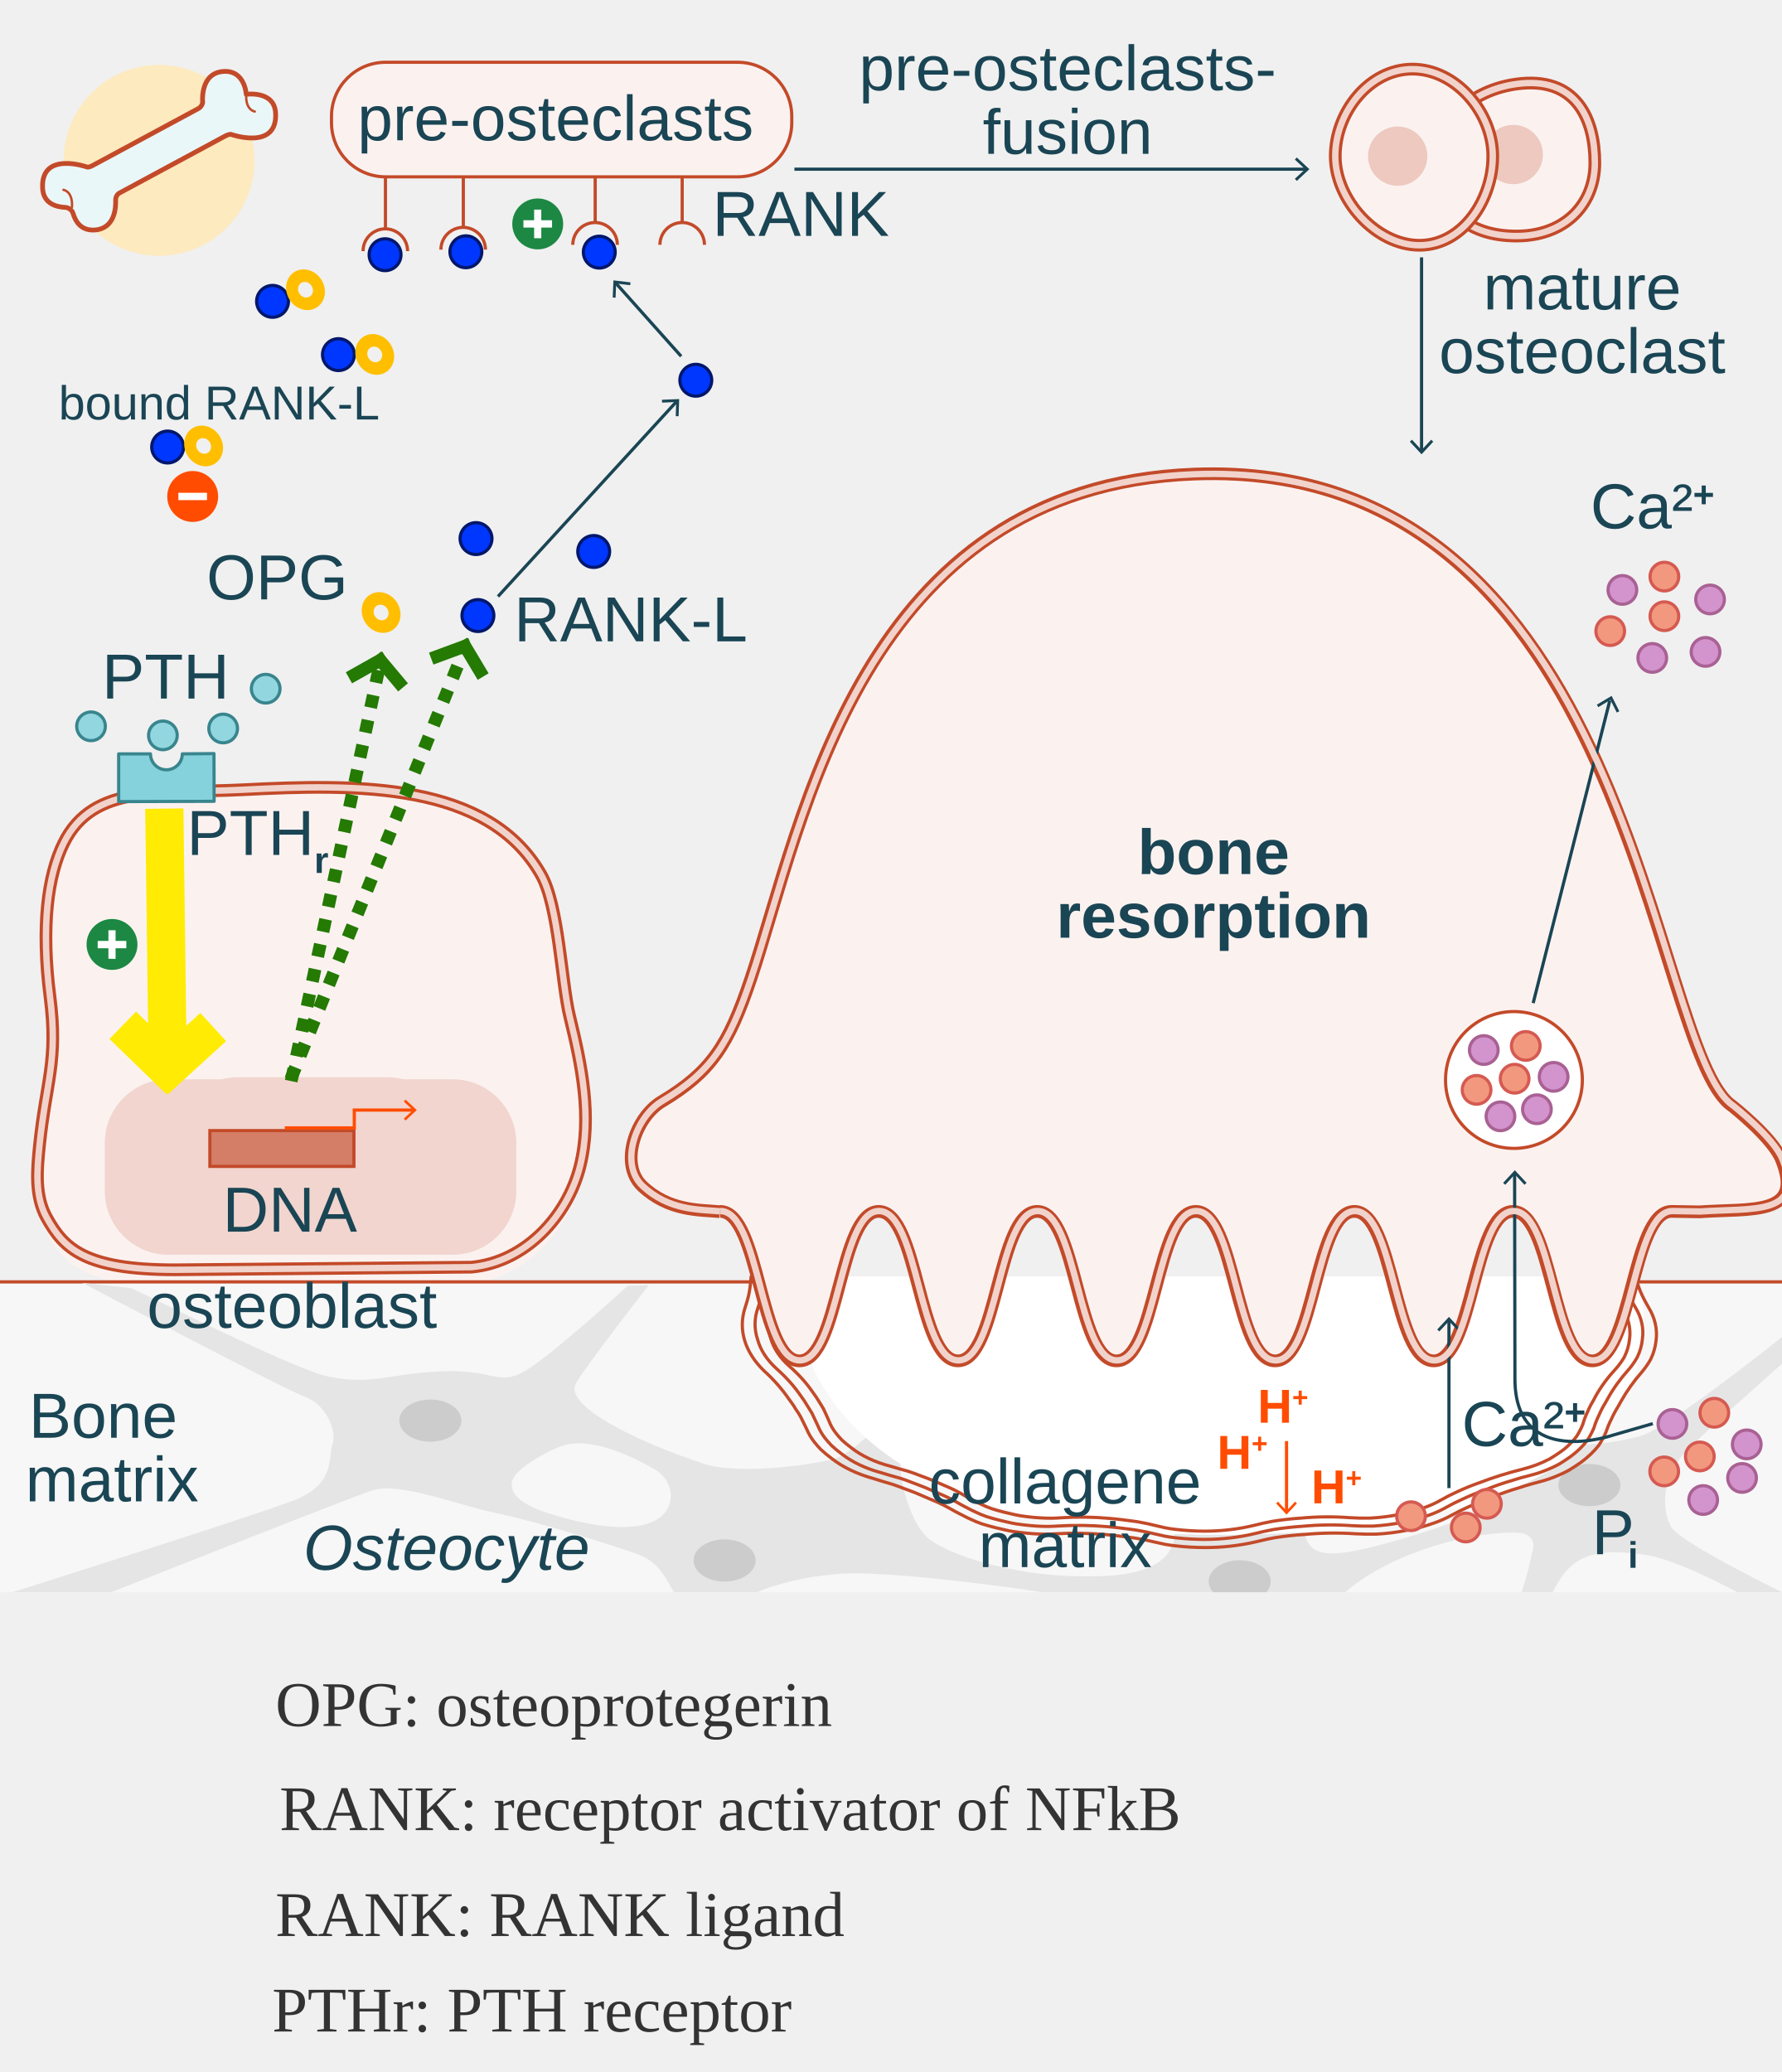
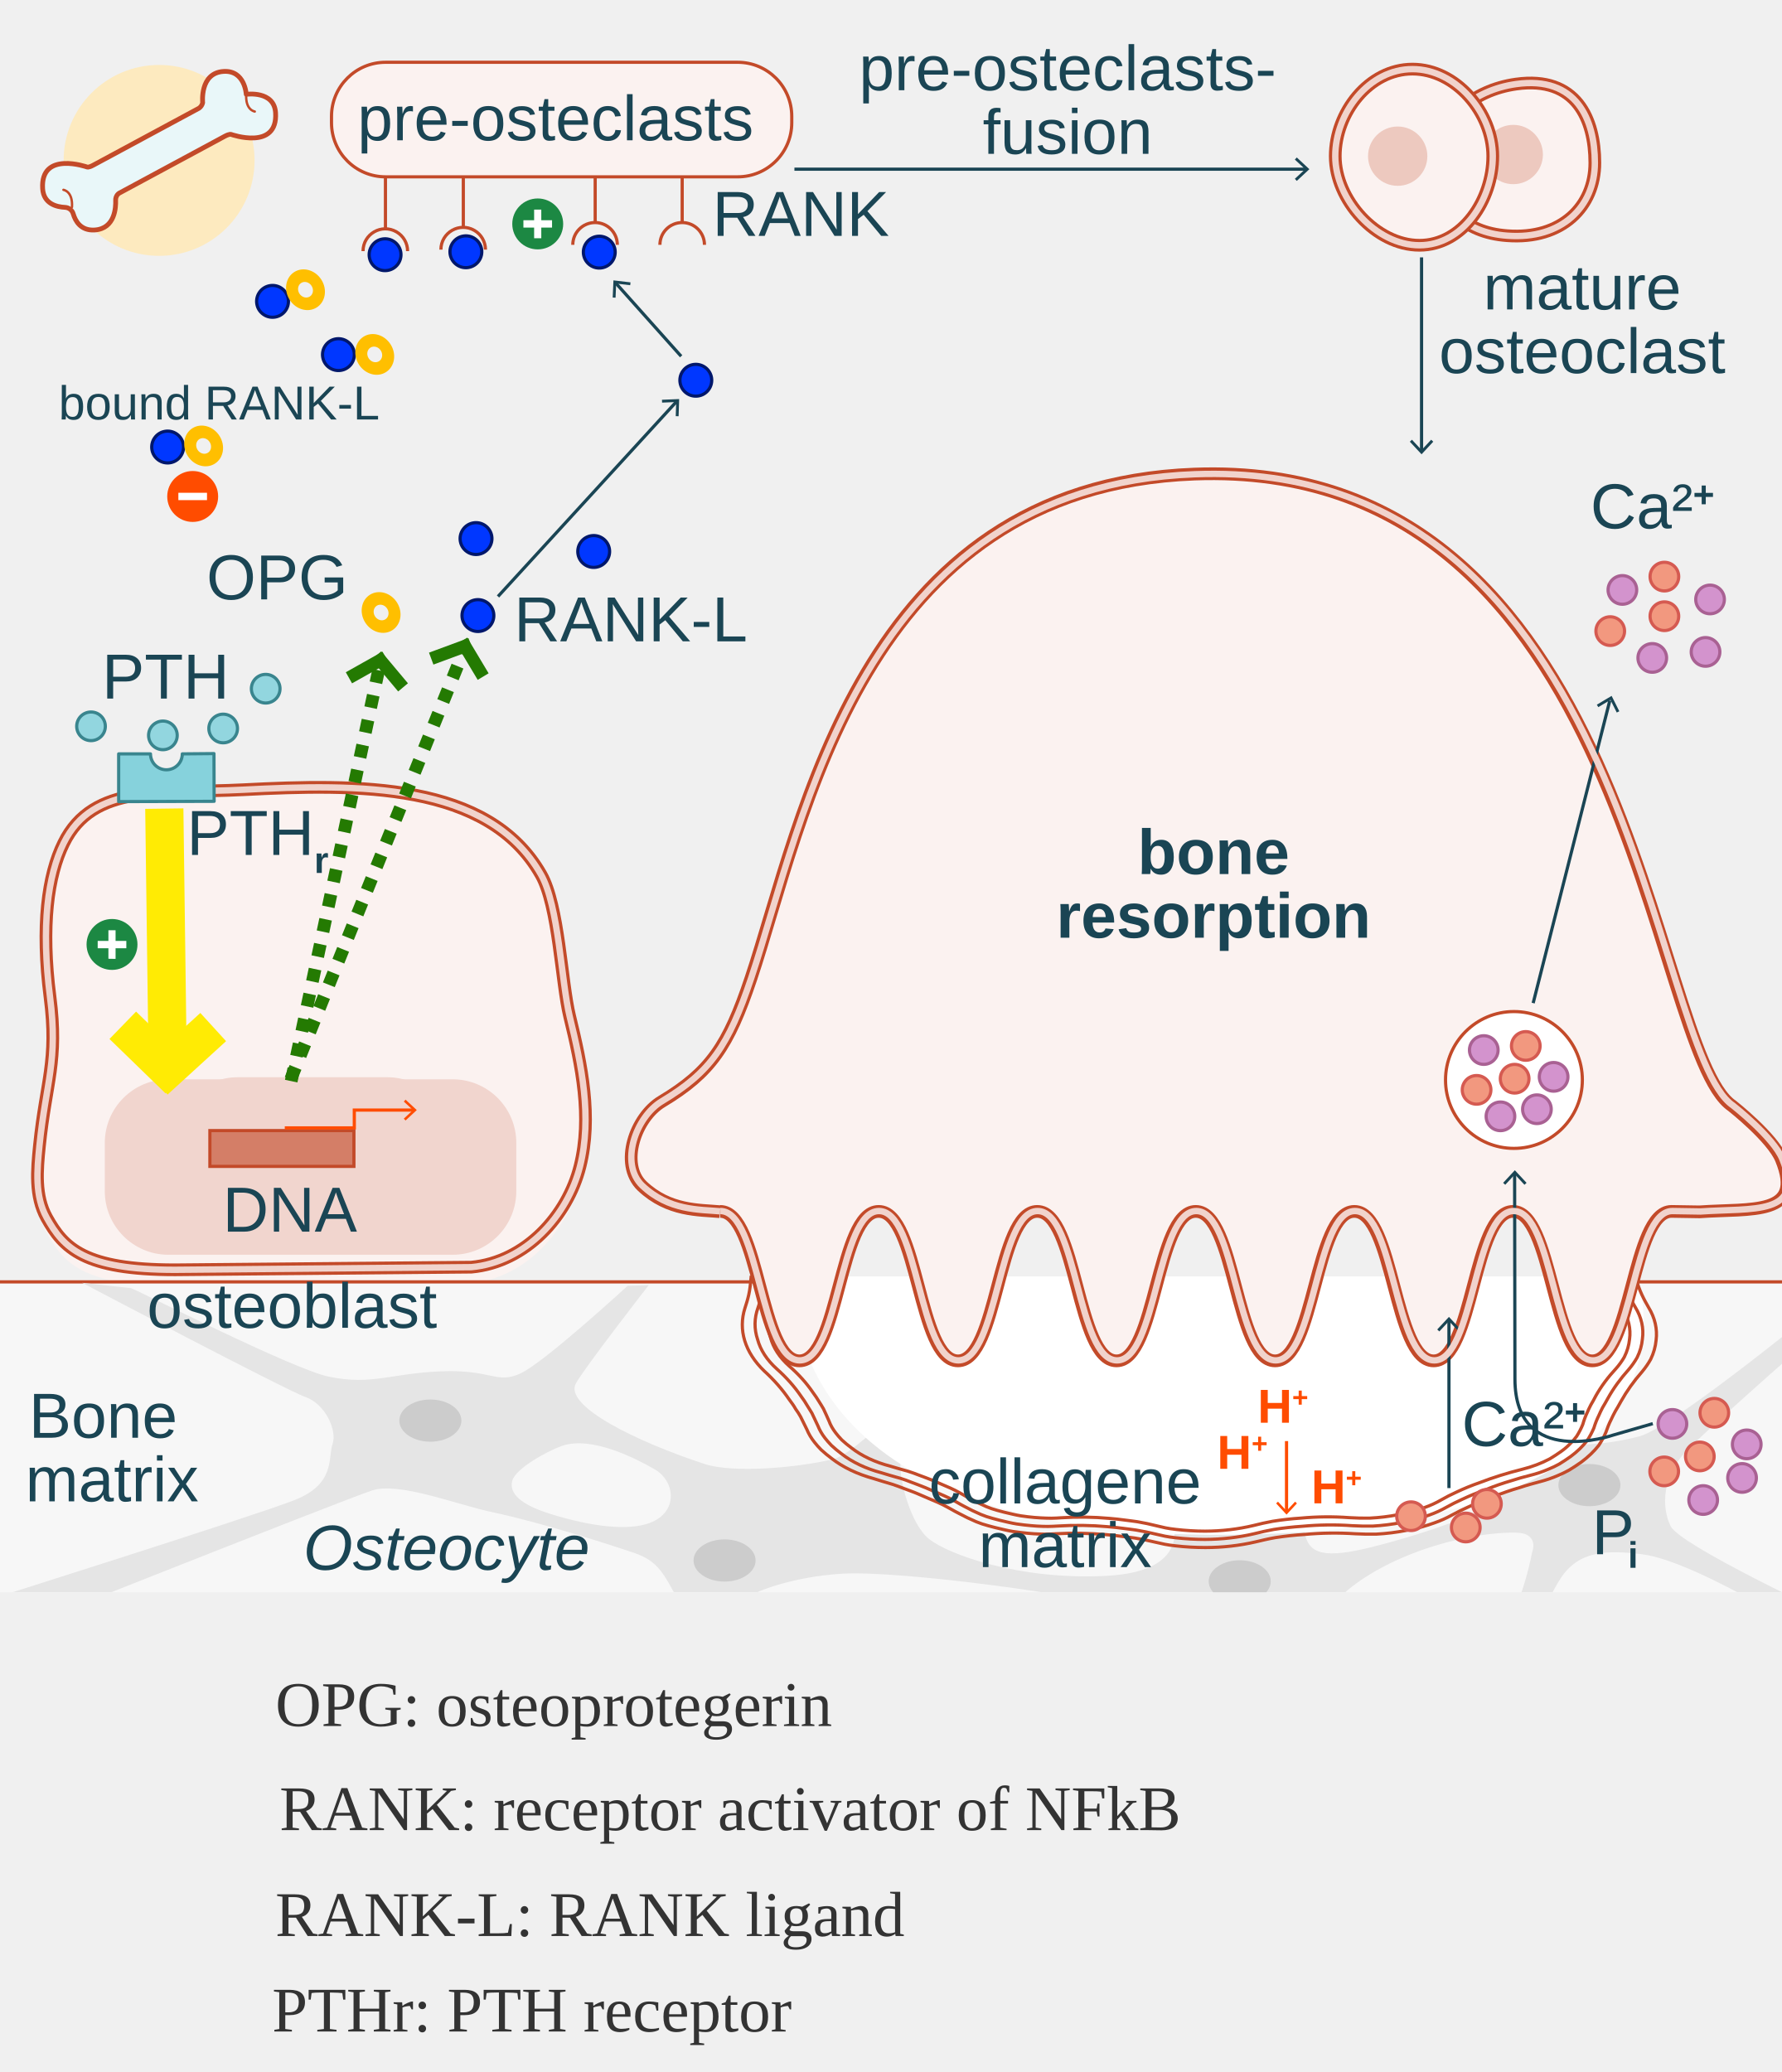
<svg xmlns="http://www.w3.org/2000/svg" xmlns:ns1="https://boxy-svg.com" viewBox="0 0 560 651.164">
  <defs>
    <style>.cls-1,.cls-11,.cls-16,.cls-18,.cls-36,.cls-4,.cls-5{fill:none;}.cls-2{isolation:isolate;}.cls-13,.cls-3{fill:#fbf2f0;}.cls-11,.cls-12,.cls-13,.cls-22,.cls-35,.cls-36,.cls-4,.cls-7{stroke:#c34a29;}.cls-11,.cls-12,.cls-13,.cls-16,.cls-18,.cls-22,.cls-36,.cls-4,.cls-5{stroke-miterlimit:10;}.cls-4{stroke-width:4px;}.cls-5{stroke:#f1d3cc;stroke-width:2px;}.cls-6{clip-path:url(#clip-path);}.cls-7{fill:#f7f7f7;}.cls-14,.cls-23,.cls-24,.cls-25,.cls-26,.cls-35,.cls-36,.cls-7{stroke-linecap:round;}.cls-14,.cls-23,.cls-24,.cls-25,.cls-26,.cls-35,.cls-7{stroke-linejoin:round;}.cls-8{fill:#e5e5e5;}.cls-9{fill:#ccc;}.cls-10,.cls-12{fill:#fff;}.cls-14{fill:#86d2dc;stroke:#39858e;}.cls-15{fill:#edc9bf;}.cls-16{stroke:#ff4c00;}.cls-17,.cls-28{fill:#ff4c00;}.cls-18{stroke:#1a4554;}.cls-19,.cls-21,.cls-27,.cls-29,.cls-31,.cls-32{fill:#1a4554;}.cls-20{fill:#f1d5ce;}.cls-21,.cls-27,.cls-29,.cls-31,.cls-32{font-size:20px;}.cls-21{font-family:ArialMT, Arial;}.cls-22{fill:#d47e67;}.cls-23{fill:#f7d3b0;}.cls-23,.cls-24{stroke:#d46f33;}.cls-24{fill:#f1ac6a;}.cls-25{fill:#f2987f;stroke:#d55a51;}.cls-26{fill:#d393cd;stroke:#a96193;}.cls-27,.cls-28,.cls-31,.cls-32{font-family:Arial-BoldMT, Arial;font-weight:700;}.cls-28{font-size:15px;}.cls-29{font-family:Arial-ItalicMT, Arial;font-style:italic;}.cls-30{letter-spacing:-0.04em;}.cls-31{letter-spacing:0.03em;}.cls-32{letter-spacing:0.03em;}.cls-33{fill:#1c8843;}.cls-34{fill:#fdeabf;}.cls-35{fill:#e9f7f9;stroke-width:1.5px;}.cls-36{stroke-width:0.75px;}.cls-37{mix-blend-mode:multiply;}</style>
    <clipPath id="clip-path">
      <rect class="cls-1" y="0.39" width="560" height="500" />
    </clipPath>
  </defs>
  <g class="cls-2">
    <g id="Zellen_HG" data-name="Zellen HG">
      <path class="cls-3" d="M 148.11 403.214 C 165.3 401.603 178.38 386.69 182.27 370.91 C 186.16 355.13 182.8 338.667 179.02 322.867 C 176.41 311.939 175.6 287.383 170.02 277.464 C 153.4 247.678 112.33 248.382 76.52 250.257 C 51 251.593 29.28 248.086 20 267.403 C 15 277.729 12.86 293.958 15.72 316.659 C 18.33 337.352 14.46 343.632 12.39 364.366 C 11.62 372.143 10.89 380.411 14.66 387.363 C 20 397.169 26.5 404.06 55 404.06 Z" />
      <path class="cls-4" d="M148.11,398.23c17.19-1.58,30.27-16.21,34.16-31.69s.53-31.63-3.25-47.13c-2.61-10.72-3.42-34.81-9-44.54-16.62-29.22-57.69-28.53-93.5-26.69C51,249.49,29.28,246.05,20,265c-5,10.13-7.14,26.05-4.28,48.32,2.61,20.3-1.26,26.46-3.33,46.8-.77,7.63-1.5,15.74,2.27,22.56C20,392.3,26.5,399.06,55,399.06Z" />
      <path class="cls-5" d="M148.11,398.23c17.19-1.58,30.27-16.21,34.16-31.69s.53-31.63-3.25-47.13c-2.61-10.72-3.42-34.81-9-44.54-16.62-29.22-57.69-28.53-93.5-26.69C51,249.49,29.28,246.05,20,265c-5,10.13-7.14,26.05-4.28,48.32,2.61,20.3-1.26,26.46-3.33,46.8-.77,7.63-1.5,15.74,2.27,22.56C20,392.3,26.5,399.06,55,399.06Z" />
      <g class="cls-6">
        <rect class="cls-7" x="-12.03" y="402.85" width="604.95" height="99.19" />
        <path class="cls-8" d="M575.49,507.84S528,485.73,525,479.61s-2.5-15.64,4.5-23.13S577,413.63,577,413.63v-7.14s-50.87,42-61.75,44.89c-13.5,3.57-27.77,3.49-35.75-.17C467.24,445.6,448.24,433,448.24,433l-3.75,5.78s13.5,9.52,20.5,14.28,10.5,10.55,7.5,16.33-29.05,13.77-41.5,16.83c-14.5,3.58-19.75,2.39-21-4.59-1.05-5.89,19.5-34,19.5-34l-8.75,1.53s-11.9,17.95-15.75,23.3c-5.5,7.65-14.25,9.18-20.5,6.46-12.43-5.41-14.5-18.36-14.5-18.36l-5,.34s5,17.34,4,22.78-6,10.81-21.5,11.57c-27.5,1.36-49.5-6.8-55.5-11.57s-9.48-19.19-9-23.8c.29-2.69,32.1-41.18,42.09-56.28,0,0-6.17-.43-6.17,0S273,455.8,262,458.52s-31.5,4.54-40.5,1.59c-21.23-6.95-44.5-18.25-40.5-25.39,2.87-5.13,22.87-30.84,22.87-30.84l-6.64.21S171,428.25,163.49,431.66s-9-1.37-25-.69-21.5,4.43-35,1.71c-11.5-2.32-60.83-27.52-62.33-27.86l-15.33-1.67S90.07,437,96.07,439.08s9.94,10.27,8.44,14.7,1,12.57-12,17.67S-6.17,503.6-6.17,503.6L-12,519s120.52-47.9,129-50.62,26.48,4.46,37.5,6.8c16,3.4,37.07,10.23,44.67,12.81,8,2.72,9.33,6.58,14.83,16.44s-9,20.75-9,20.75l15.5-.34a53.81,53.81,0,0,1,8.67-18.48c4.33-6.12,20.81-10.91,35.33-11.79,18.67-1.14,79,7.14,91,11.56s7,18.37,7,18.37,48.5,1.36,48.5,0-.39-12.33,9.75-22.28c13-12.75,38-20.58,55.25-20.58,8,0,5.5,6.12,5.5,6.12a101,101,0,0,1-15,36.4l8.5,2.72s11.09-24.3,15.5-30.95c5.75-8.68,14.58-8.83,25.5-7.48,18,2.21,60,29.59,60,29.59ZM204.24,478.59c-6.8,2.57-18.43,1.21-31.33-2.83-9.42-2.95-13-6.5-11.92-10.43,1-3.74,10.71-9.17,15.5-10.89,9.5-3.4,23.95,4.26,29.25,7.32C212.24,465.5,213.24,475.19,204.24,478.59Z" />
        <ellipse class="cls-9" cx="135.24" cy="446.45" rx="9.75" ry="6.63" />
        <ellipse class="cls-9" cx="227.7" cy="490.41" rx="9.75" ry="6.63" />
        <ellipse class="cls-9" cx="389.59" cy="496.97" rx="9.75" ry="6.63" />
        <ellipse class="cls-9" cx="499.48" cy="466.72" rx="9.75" ry="6.63" />
      </g>
      <path class="cls-10" d="M 249.74 401.15 C 249.74 401.15 239.747 483.75 386.842 482.33 C 543.474 480.81 514.408 401.15 514.408 401.15" />
      <path class="cls-11" d="M 244.279 401.47 C 244.279 402 244.17 402.47 244.123 402.98 C 244.077 403.49 244.014 403.98 243.966 404.41 C 243.842 405.31 243.684 406.12 243.513 406.86 C 243.167 408.33 242.726 409.53 242.301 410.75 C 241.088 413.939 241.021 417.261 242.108 420.47 C 242.965 423.716 244.987 426.795 248.016 429.47 C 250.975 432.039 253.469 434.809 255.455 437.73 C 256.245 438.78 256.86 439.73 257.367 440.57 C 257.872 441.41 258.392 442.15 258.771 442.86 C 259.452 444.29 259.974 445.45 260.496 446.64 C 260.975 447.94 261.686 449.201 262.613 450.4 C 263.134 451.09 263.767 451.82 264.54 452.63 C 265.49 453.513 266.517 454.361 267.618 455.17 C 270.871 457.703 275.084 459.671 279.865 460.89 C 280.748 461.14 281.617 461.39 282.531 461.67 C 283.447 461.95 284.456 462.18 285.514 462.51 C 286.57 462.84 287.66 463.23 288.875 463.71 C 290.091 464.19 291.525 464.65 293.04 465.29 C 294.556 465.93 295.866 466.52 297.048 467.03 C 298.139 467.471 299.194 467.948 300.206 468.46 C 302.051 469.37 303.362 470.3 304.94 471.07 C 306.516 471.958 308.182 472.78 309.927 473.53 C 311.043 474.004 312.225 474.409 313.461 474.74 C 314.834 475.12 316.381 475.51 318.194 475.91 C 319.038 476.111 319.896 476.284 320.766 476.43 C 321.588 476.55 322.345 476.65 323.118 476.74 C 324.438 476.897 325.77 477.01 327.108 477.08 C 328.308 477.15 329.396 477.17 330.437 477.18 C 331.479 477.19 332.471 477.09 333.449 477.04 C 338.51 476.699 343.617 476.756 348.656 477.21 C 350.517 477.36 352.126 477.54 353.562 477.74 C 354.997 477.94 356.29 478.06 357.457 478.25 C 359.504 478.599 361.516 479.023 363.486 479.52 C 364.416 479.74 365.346 479.97 366.357 480.18 C 367.366 480.39 368.423 480.52 369.623 480.66 C 372.626 481.009 375.671 481.187 378.723 481.19 C 383.93 481.175 389.091 480.568 393.959 479.4 C 395.93 478.887 397.94 478.44 399.983 478.06 C 402.891 477.594 405.848 477.26 408.831 477.06 C 413.882 476.582 419.01 476.529 424.084 476.9 C 426.207 477.032 428.341 477.078 430.472 477.04 C 433.504 476.891 436.498 476.525 439.4 475.95 C 440.329 475.78 441.181 475.62 441.986 475.45 C 442.789 475.28 443.563 475.05 444.178 474.85 C 445.534 474.45 446.716 474.06 447.757 473.68 C 449.593 473.021 451.307 472.232 452.865 471.33 C 454.402 470.438 456.024 469.607 457.721 468.84 C 460.045 467.732 462.49 466.73 465.037 465.84 C 469.267 464.21 473.708 462.811 478.313 461.66 C 481.503 460.861 484.464 459.736 487.08 458.33 C 488.152 457.68 489.317 456.93 490.579 456.04 C 491.697 455.244 492.694 454.384 493.558 453.47 C 494.282 452.764 494.925 452.025 495.48 451.26 C 496.255 450.031 496.902 448.772 497.416 447.49 C 497.767 446.21 498.241 444.944 498.831 443.7 C 499.162 443 499.461 442.21 499.933 441.37 C 500.406 440.53 500.988 439.6 501.507 438.51 C 503.174 435.545 505.283 432.689 507.808 429.98 C 508.828 428.815 509.703 427.602 510.422 426.35 C 511.334 424.516 511.887 422.619 512.072 420.7 C 512.52 417.441 511.76 414.161 509.854 411.12 C 509.142 409.96 508.463 408.81 507.768 407.39 C 507.435 406.68 507.072 405.91 506.756 405.02 C 506.597 404.59 506.439 404.13 506.249 403.64 L 505.743 402.17" transform="matrix(0.999999, 0.001073, -0.001073, 0.999999, 0.473671, -0.403939)" />
      <path class="cls-11" d="M 236.043 401.06 C 235.808 403.62 235.621 405.45 235.26 407.06 C 234.9 408.67 234.491 409.91 234.082 411.2 C 231.878 418.047 234.059 425.17 240.145 431 C 243.205 433.784 245.819 436.756 247.947 439.87 C 248.798 441 249.525 442 250.016 442.92 C 250.606 443.719 251.135 444.537 251.596 445.37 C 252.369 446.9 252.971 448.14 253.572 449.37 C 254.138 450.754 254.937 452.095 255.957 453.37 C 256.598 454.189 257.305 454.987 258.073 455.76 C 259.106 456.71 260.218 457.625 261.405 458.5 C 264.912 461.232 269.413 463.383 274.52 464.77 C 275.45 465.05 276.398 465.33 277.359 465.65 C 278.323 465.97 279.426 466.22 280.516 466.59 C 281.604 466.96 282.819 467.38 284.129 467.9 C 285.439 468.42 286.97 468.9 288.611 469.62 C 290.252 470.34 291.672 470.94 292.95 471.48 C 294.229 472.02 295.365 472.48 296.36 473 C 298.347 474 299.816 474.93 301.441 475.73 C 303.143 476.657 304.935 477.515 306.807 478.3 C 307.997 478.796 309.26 479.218 310.578 479.56 C 312.029 479.97 313.733 480.38 315.596 480.8 C 316.557 481.01 317.458 481.22 318.325 481.35 C 319.192 481.48 320.012 481.59 320.785 481.68 C 322.364 481.87 323.72 481.99 324.982 482.07 C 326.244 482.15 327.411 482.18 328.499 482.19 C 329.588 482.2 330.629 482.11 331.654 482.07 C 336.956 481.761 342.297 481.841 347.569 482.31 C 349.511 482.48 351.198 482.66 352.696 482.87 C 354.196 483.08 355.537 483.19 356.735 483.39 C 358.875 483.737 360.983 484.161 363.046 484.66 C 364.009 484.89 364.987 485.11 366.029 485.32 C 367.07 485.53 368.158 485.67 369.404 485.81 C 372.528 486.167 375.695 486.344 378.869 486.34 C 384.252 486.33 389.591 485.721 394.64 484.54 C 396.565 484.09 398.473 483.6 400.87 483.19 C 403.879 482.721 406.935 482.387 410.017 482.19 C 415.277 481.698 420.611 481.62 425.901 481.96 C 428.114 482.081 430.338 482.117 432.558 482.07 C 435.746 481.898 438.893 481.502 441.942 480.89 C 442.92 480.72 443.819 480.54 444.654 480.37 C 445.49 480.2 446.232 479.95 446.988 479.74 C 448.287 479.374 449.555 478.967 450.788 478.52 C 452.748 477.833 454.582 477.011 456.259 476.07 C 457.934 475.152 459.682 474.287 461.494 473.48 C 464.007 472.298 466.64 471.223 469.376 470.26 C 472.011 469.174 474.768 468.212 477.622 467.38 C 479.846 466.63 481.754 466.12 483.693 465.6 C 485.806 465.061 487.815 464.373 489.686 463.55 C 490.897 463.041 492.049 462.479 493.138 461.87 C 494.321 461.16 495.581 460.33 496.969 459.35 C 499.099 457.756 500.924 456.007 502.405 454.14 C 503.29 452.809 504.037 451.443 504.64 450.05 C 505.128 448.74 505.553 447.45 506.339 445.93 C 506.718 445.17 507.063 444.32 507.599 443.4 C 508.134 442.48 508.763 441.46 509.393 440.27 C 511.185 437.055 513.398 433.941 516.009 430.96 C 517.06 429.693 517.966 428.38 518.717 427.03 C 519.656 425.08 520.225 423.066 520.414 421.03 C 520.859 417.527 520.046 414.006 518.038 410.73 C 517.326 409.48 516.63 408.26 515.92 406.73 C 515.208 405.2 514.575 403.39 513.721 400.88" transform="matrix(0.999999, 0.001073, -0.001073, 0.999999, 0.476035, -0.403997)" />
      <path class="cls-11" d="M 240.205 401.26 C 240 403.58 239.795 405.43 239.432 406.94 C 239.069 408.45 238.643 409.71 238.217 410.94 C 237.014 414.226 236.965 417.64 238.076 420.94 C 238.967 424.27 241.026 427.431 244.101 430.19 C 247.102 432.866 249.65 435.735 251.704 438.75 C 252.524 439.84 253.155 440.82 253.691 441.75 C 254.228 442.68 254.764 443.39 255.158 444.12 C 255.884 445.6 256.452 446.8 257.004 448.03 C 257.531 449.373 258.282 450.677 259.244 451.92 C 259.796 452.63 260.458 453.39 261.263 454.23 C 262.239 455.142 263.292 456.02 264.417 456.86 C 267.773 459.493 272.11 461.555 277.036 462.86 C 277.951 463.13 278.85 463.39 279.781 463.69 C 280.711 463.99 281.784 464.23 282.936 464.58 C 284.087 464.93 285.16 465.33 286.422 465.83 C 287.683 466.33 289.166 466.83 290.743 467.49 C 292.321 468.15 293.693 468.76 294.923 469.29 C 296.154 469.82 297.242 470.29 298.204 470.76 C 300.113 471.69 301.517 472.65 303.078 473.43 C 304.724 474.337 306.457 475.179 308.268 475.95 C 309.418 476.432 310.638 476.844 311.912 477.18 C 313.315 477.57 314.924 477.98 316.786 478.39 C 317.716 478.59 318.584 478.8 319.42 478.92 C 320.256 479.04 321.076 479.15 321.833 479.24 C 323.41 479.42 324.688 479.53 325.934 479.61 C 327.18 479.69 328.285 479.7 329.341 479.71 C 330.398 479.72 331.423 479.63 332.496 479.58 C 337.68 479.257 342.907 479.328 348.065 479.79 C 349.957 479.95 351.614 480.13 353.081 480.33 C 354.547 480.53 355.857 480.66 357.04 480.85 C 359.127 481.198 361.181 481.623 363.191 482.12 C 364.138 482.34 365.084 482.57 366.11 482.78 C 367.135 482.99 368.223 483.12 369.438 483.27 C 372.494 483.616 375.592 483.79 378.697 483.79 C 383.976 483.775 389.209 483.169 394.155 482 C 396.161 481.485 398.21 481.038 400.291 480.66 C 403.247 480.192 406.251 479.858 409.282 479.66 C 414.437 479.176 419.669 479.113 424.85 479.47 C 427.021 479.593 429.202 479.637 431.381 479.6 C 434.486 479.429 437.553 479.047 440.529 478.46 C 441.476 478.293 442.359 478.123 443.179 477.95 C 443.999 477.76 444.757 477.54 445.451 477.34 C 446.854 476.93 448.053 476.53 449.126 476.14 C 451.03 475.47 452.808 474.665 454.426 473.74 C 456.033 472.835 457.718 471.987 459.473 471.2 C 461.896 470.05 464.442 469.007 467.092 468.08 C 469.608 467.039 472.244 466.12 474.979 465.33 C 476.881 464.708 478.835 464.15 480.831 463.66 C 482.868 463.159 484.806 462.508 486.604 461.72 C 487.78 461.245 488.898 460.713 489.948 460.13 C 491.068 459.45 492.282 458.66 493.607 457.72 C 495.657 456.198 497.395 454.518 498.781 452.72 C 499.611 451.44 500.312 450.127 500.879 448.79 C 501.286 447.439 501.813 446.104 502.456 444.79 C 502.803 444.06 503.119 443.24 503.623 442.35 C 504.128 441.46 504.743 440.5 505.343 439.35 C 507.072 436.261 509.231 433.276 511.794 430.43 C 512.827 429.213 513.718 427.95 514.46 426.65 C 515.394 424.751 515.956 422.786 516.132 420.8 C 516.605 417.431 515.855 414.037 513.939 410.88 C 513.23 409.68 512.536 408.49 511.841 407.02 C 511.147 405.55 510.501 403.74 509.744 401.49" />
      <path class="cls-3" d="M 226.957 380.586 C 239.393 380.586 239.393 427.672 251.828 427.672 C 264.265 427.672 264.247 380.586 276.682 380.586 C 289.119 380.586 289.119 427.672 301.555 427.672 C 313.991 427.672 313.973 380.586 326.408 380.586 C 338.844 380.586 338.844 427.672 351.28 427.672 C 363.717 427.672 363.698 380.586 376.133 380.586 C 388.57 380.586 388.57 427.672 401.005 427.672 C 413.442 427.672 413.442 380.586 425.86 380.586 C 438.278 380.586 438.296 427.672 450.73 427.672 C 463.168 427.672 463.168 380.586 475.604 380.586 C 488.039 380.586 488.039 427.672 500.475 427.672 C 512.912 427.672 512.912 380.586 525.348 380.586 L 534.134 380.729 C 550.498 379.562 567.104 382.204 559.802 364.167 C 557.021 357.308 544.345 347.319 544.345 347.319 C 518.398 329.629 513.411 143.105 375.689 148.285 C 270.808 152.236 253.053 258.037 236.594 307.253 C 229.476 328.525 223.973 336.713 208.646 345.967 C 200.38 350.942 195.301 365.641 202.493 372.58 C 210.889 380.566 220.432 380.075 226.883 380.667" />
      <path class="cls-4" d="M 226.306 380.706 C 238.767 380.706 238.767 427.673 251.228 427.673 C 263.688 427.673 263.67 380.706 276.129 380.706 C 288.589 380.706 288.589 427.673 301.05 427.673 C 313.51 427.673 313.492 380.706 325.951 380.706 C 338.411 380.706 338.411 427.673 350.872 427.673 C 363.332 427.673 363.314 380.706 375.774 380.706 C 388.234 380.706 388.234 427.673 400.693 427.673 C 413.154 427.673 413.154 380.706 425.597 380.706 C 438.039 380.706 438.057 427.673 450.517 427.673 C 462.978 427.673 462.978 380.706 475.437 380.706 C 487.897 380.706 487.897 427.673 500.358 427.673 C 512.819 427.673 512.819 380.706 525.279 380.706 L 534.079 380.848 C 550.477 379.683 567.114 382.319 559.799 364.327 C 557.013 357.487 544.313 347.522 544.313 347.522 C 518.313 329.878 513.319 143.823 375.328 148.989 C 270.242 152.931 252.452 258.466 235.963 307.558 C 228.832 328.774 223.316 336.944 207.961 346.174 C 199.678 351.137 194.59 365.798 201.795 372.72 C 210.208 380.685 219.771 380.194 226.232 380.787" />
    </g>
    <g id="Icons">
      <g id="Text">
        <path class="cls-11" d="M180,76.94a7,7,0,0,1,14,0" />
        <line class="cls-11" x1="187.04" y1="47.8" x2="187.04" y2="69.94" />
        <path class="cls-11" d="M207.38,76.94a7,7,0,0,1,14,0" />
        <line class="cls-11" x1="214.38" y1="47.8" x2="214.38" y2="69.94" />
        <g id="PTH_Rezeptor_klein-3" data-name="PTH Rezeptor klein">
          <g id="Neues_Symbol_3-3" data-name="Neues Symbol 3">
            <path class="cls-14" d="M67.24,236.83l.05,15-30,.09,0-15,10,0a5,5,0,1,0,10,0h0Z" />
          </g>
        </g>
        <g id="RANKL-4" data-name="RANKL">
          <path class="cls-12" d="M154.25,196.37a5,5,0,1,1-1.17-7A5,5,0,0,1,154.25,196.37Z" style="fill: rgb(0, 55, 255); stroke: rgb(0, 23, 107);" />
        </g>
        <line class="cls-16" x1="404.3" y1="452.89" x2="404.3" y2="475.12" />
        <polygon class="cls-17" points="401.03 472.47 401.62 471.93 404.3 474.81 406.99 471.93 407.57 472.47 404.3 475.99 401.03 472.47" />
        <line class="cls-18" x1="455.34" y1="467.66" x2="455.34" y2="414.83" />
        <polygon class="cls-19" points="459.02 417.81 458.36 418.43 455.34 415.18 452.32 418.43 451.66 417.81 455.34 413.86 459.02 417.81" />
        <path class="cls-18" d="M 519.341 447.437 L 506.806 451.037 C 506.806 451.037 476.04 461.718 476.04 433.354 L 476.04 368.95" transform="matrix(0.999999, -0.001544, 0.001544, 0.999999, -0.633894, 0.768845)" />
        <polygon class="cls-19" points="479.728 371.73 479.068 372.34 476.048 369.09 473.028 372.34 472.368 371.73 476.048 367.77 479.728 371.73" />
        <path class="cls-3" d="M501.19,51.17c0,13.67-10.31,24.22-27.57,22.9-13.63-1-21.93-9.23-21.93-22.9s11.21-22.85,24.75-24.75C495.38,23.76,501.19,37.5,501.19,51.17Z" />
        <path class="cls-4" d="M501.19,51.17c0,13.67-10.31,24.22-27.57,22.9-13.63-1-21.93-9.23-21.93-22.9s11.21-22.85,24.75-24.75C495.38,23.76,501.19,37.5,501.19,51.17Z" />
        <path class="cls-5" d="M501.19,51.17c0,13.67-10.31,24.22-27.57,22.9-13.63-1-21.93-9.23-21.93-22.9s11.21-22.85,24.75-24.75C495.38,23.76,501.19,37.5,501.19,51.17Z" />
        <circle class="cls-15" cx="475.55" cy="48.56" r="9.32" />
        <path class="cls-3" d="M469.11,49.08c0,13.66-9.38,28-23.05,28s-26.45-14.32-26.45-28,10.59-27.36,24.26-27.36S469.11,35.41,469.11,49.08Z" />
        <path class="cls-4" d="M469.11,49.08c0,13.66-9.38,28-23.05,28s-26.45-14.32-26.45-28,10.59-27.36,24.26-27.36S469.11,35.41,469.11,49.08Z" />
        <path class="cls-5" d="M469.11,49.08c0,13.66-9.38,28-23.05,28s-26.45-14.32-26.45-28,10.59-27.36,24.26-27.36S469.11,35.41,469.11,49.08Z" />
        <circle class="cls-15" cx="439.23" cy="49.08" r="9.32" />
        <line class="cls-18" x1="446.73" y1="80.884" x2="446.73" y2="141.789" />
        <polygon class="cls-19" points="443.05 138.809 443.71 138.189 446.73 141.439 449.75 138.189 450.41 138.809 446.73 142.769 443.05 138.809" />
        <line class="cls-18" x1="249.65" y1="53.17" x2="410.5" y2="53.17" />
        <polygon class="cls-19" points="407.52 56.85 406.91 56.19 410.16 53.17 406.91 50.15 407.52 49.49 411.48 53.17 407.52 56.85" />
        <rect class="cls-20" x="32.93" y="339.19" width="129.32" height="55.14" rx="20" ry="20" />
        <g id="_Gruppe_" data-name="&lt;Gruppe&gt;">
          <rect class="cls-20" x="54.71" y="338.54" width="87" height="54.5" rx="20" ry="20" />
          <text class="cls-21" transform="translate(69.98 387.07)" style="white-space: pre;">DNA</text>
          <g id="_Gruppe_2" data-name="&lt;Gruppe&gt;">
            <rect class="cls-22" x="65.96" y="355.31" width="45.26" height="11.25" />
            <polyline class="cls-16" points="89.49 354.46 111.34 354.46 111.34 348.86 130.1 348.86" />
            <polygon class="cls-17" points="127.45 352.13 126.9 351.55 129.79 348.86 126.9 346.18 127.45 345.59 130.97 348.86 127.45 352.13" />
          </g>
        </g>
        <g id="Neues_Symbol_1" data-name="Neues Symbol 1">
          <g id="VDR" />
          <g id="Deleted_Symbol-10" data-name="Deleted Symbol" />
        </g>
        <g id="CAP-2" data-name="CAP">
          <circle class="cls-25" cx="443.42" cy="476.5" r="4.5" />
        </g>
        <g id="CAP-3" data-name="CAP">
          <circle class="cls-25" cx="460.63" cy="480.04" r="4.5" />
        </g>
        <g id="CAP-4" data-name="CAP">
          <circle class="cls-25" cx="467.27" cy="472.6" r="4.5" />
        </g>
        <g id="g-1" data-name="RANKL" transform="matrix(1, 0, 0, 1, -0.596379, -24.19275)">
          <path class="cls-12" d="M154.25,196.37a5,5,0,1,1-1.17-7A5,5,0,0,1,154.25,196.37Z" style="fill: rgb(0, 55, 255); stroke-miterlimit: 10; stroke: rgb(0, 23, 107);" />
        </g>
        <g id="g-2" data-name="RANKL" transform="matrix(1, 0, 0, 1, 68.4718, -73.95089)">
          <path class="cls-12" d="M154.25,196.37a5,5,0,1,1-1.17-7A5,5,0,0,1,154.25,196.37Z" style="fill: rgb(0, 55, 255); stroke-miterlimit: 10; stroke: rgb(0, 23, 107);" />
        </g>
        <g id="g-3" data-name="RANKL" transform="matrix(1, 0, 0, 1, 38.13586, -114.215)">
          <path class="cls-12" d="M154.25,196.37a5,5,0,1,1-1.17-7A5,5,0,0,1,154.25,196.37Z" style="fill: rgb(0, 55, 255); stroke-miterlimit: 10; stroke: rgb(0, 23, 107);" />
        </g>
        <g id="g-7" data-name="RANKL" transform="matrix(1, 0, 0, 1, 36.38271, -20.13843)">
          <path class="cls-12" d="M154.25,196.37a5,5,0,1,1-1.17-7A5,5,0,0,1,154.25,196.37Z" style="fill: rgb(0, 55, 255); stroke-miterlimit: 10; stroke: rgb(0, 23, 107);" />
        </g>
        <g id="g-8" data-name="RANKL" transform="matrix(1, 0, 0, 1, -97.51083, -52.96334)">
          <path class="cls-12" d="M154.25,196.37a5,5,0,1,1-1.17-7A5,5,0,0,1,154.25,196.37Z" style="fill: rgb(0, 55, 255); stroke-miterlimit: 10; stroke: rgb(0, 23, 107);" />
        </g>
        <path class="cls-11" d="M 138.56 78.46 C 138.56 73.072 144.393 69.704 149.06 72.398 C 151.225 73.648 152.56 75.959 152.56 78.46" style="fill: none; stroke: rgb(195, 74, 41); stroke-miterlimit: 10;" />
        <line class="cls-11" x1="145.6" y1="49.32" x2="145.6" y2="71.46" style="fill: none; stroke: rgb(195, 74, 41); stroke-miterlimit: 10;" />
        <path class="cls-11" d="M 114.089 78.922 C 114.089 73.533 119.922 70.165 124.589 72.86 C 126.755 74.11 128.089 76.421 128.089 78.922" style="fill: none; stroke: rgb(195, 74, 41); stroke-miterlimit: 10;" />
        <line class="cls-11" x1="121.129" y1="49.782" x2="121.129" y2="71.922" style="fill: none; stroke: rgb(195, 74, 41); stroke-miterlimit: 10;" />
        <rect class="cls-13" x="97.71" y="20.958" width="144.64" height="36" rx="17" ry="17" style="fill: rgb(251, 242, 240); stroke: rgb(195, 74, 41); stroke-miterlimit: 10;" transform="matrix(1, 0, 0, 1, 6.463798, -1.385157)" />
        <g id="g-9" data-name="RANKL" transform="matrix(1, 0, 0, 1, -3.785926, -114.3269)">
          <path class="cls-12" d="M154.25,196.37a5,5,0,1,1-1.17-7A5,5,0,0,1,154.25,196.37Z" style="fill: rgb(0, 55, 255); stroke-miterlimit: 10; stroke: rgb(0, 23, 107);" />
        </g>
        <g id="g-10" data-name="RANKL" transform="matrix(1, 0, 0, 1, -29.17988, -113.4035)">
          <path class="cls-12" d="M154.25,196.37a5,5,0,1,1-1.17-7A5,5,0,0,1,154.25,196.37Z" style="fill: rgb(0, 55, 255); stroke-miterlimit: 10; stroke: rgb(0, 23, 107);" />
        </g>
        <text style="fill: rgb(51, 51, 51); font-size: 20px; white-space: pre;" x="86.534" y="542.426">OPG: osteoprotegerin</text>
        <text style="fill: rgb(51, 51, 51); font-size: 20px; white-space: pre;" x="87.826" y="575.151">RANK: receptor activator of NFkB </text>
-         <text style="fill: rgb(51, 51, 51); font-size: 20px; white-space: pre;" x="86.512" y="608.425">RANK: RANK ligand </text>
+         <text style="fill: rgb(51, 51, 51); font-size: 20px; white-space: pre;" x="86.512" y="608.425">RANK-L: RANK ligand </text>
        <text style="fill: rgb(51, 51, 51); font-size: 20px; white-space: pre;" x="85.512" y="638.426">PTHr: PTH receptor</text>
        <g id="g-11" data-name="RANKL" transform="matrix(1, 0, 0, 1, -43.83436, -82.00574)">
          <path class="cls-12" d="M154.25,196.37a5,5,0,1,1-1.17-7A5,5,0,0,1,154.25,196.37Z" style="fill: rgb(0, 55, 255); stroke-miterlimit: 10; stroke: rgb(0, 23, 107);" />
        </g>
        <g id="g-12" data-name="RANKL" transform="matrix(1, 0, 0, 1, -64.54508, -98.74454)">
          <path class="cls-12" d="M154.25,196.37a5,5,0,1,1-1.17-7A5,5,0,0,1,154.25,196.37Z" style="fill: rgb(0, 55, 255); stroke-miterlimit: 10; stroke: rgb(0, 23, 107);" />
        </g>
        <line class="cls-18" x1="500.632" y1="319.378" x2="482.616" y2="222.985" style="fill: none; stroke: rgb(26, 69, 84); stroke-miterlimit: 10;" transform="matrix(0.907767, 0.419475, -0.419475, 0.907767, 161.3187, -184.6849)" />
        <polygon class="cls-19" points="509.496 222.561 508.836 223.171 505.816 219.921 502.796 223.171 502.136 222.561 505.816 218.601 509.496 222.561" style="fill: rgb(26, 69, 84);" transform="matrix(0.959703, 0.281018, -0.281018, 0.959703, 82.456, -133.2422)" />
      </g>
      <g id="_Gruppe_7" data-name="&lt;Gruppe&gt;">
        <circle class="cls-25" cx="522.98" cy="462.41" r="4.5" />
      </g>
      <g id="_Gruppe_8" data-name="&lt;Gruppe&gt;">
        <circle class="cls-25" cx="534.18" cy="457.71" r="4.5" />
      </g>
      <g id="_Gruppe_9" data-name="&lt;Gruppe&gt;">
        <circle class="cls-25" cx="538.73" cy="443.99" r="4.5" />
      </g>
      <circle class="cls-26" cx="547.45" cy="464.47" r="4.5" />
      <circle class="cls-26" cx="535.23" cy="471.41" r="4.5" />
      <g id="_Gruppe_10" data-name="&lt;Gruppe&gt;">
        <circle class="cls-26" cx="548.92" cy="453.92" r="4.5" />
      </g>
      <circle class="cls-26" cx="525.56" cy="447.49" r="4.5" />
      <g id="_Gruppe_11" data-name="&lt;Gruppe&gt;" transform="matrix(1, 0, 0, 1, 32.32243, -77.82488)">
        <circle class="cls-25" cx="473.7" cy="276.16" r="4.5" />
      </g>
      <g id="_Gruppe_12" data-name="&lt;Gruppe&gt;" transform="matrix(1, 0, 0, 1, 32.32243, -77.82488)">
        <circle class="cls-25" cx="490.72" cy="271.48" r="4.5" />
      </g>
      <g id="_Gruppe_13" data-name="&lt;Gruppe&gt;" transform="matrix(1, 0, 0, 1, 32.32243, -77.82488)">
        <circle class="cls-25" cx="490.72" cy="259.03" r="4.5" />
      </g>
      <circle class="cls-26" cx="537.392" cy="188.385" r="4.5" />
      <circle class="cls-26" cx="519.232" cy="206.765" r="4.5" />
      <g id="_Gruppe_14" data-name="&lt;Gruppe&gt;" transform="matrix(1, 0, 0, 1, 32.32243, -77.82488)">
        <circle class="cls-26" cx="503.65" cy="282.7" r="4.5" />
      </g>
      <circle class="cls-26" cx="509.842" cy="185.395" r="4.5" />
      <path d="M 370 388 m -5.9 0 a 5.9 6.59 0 1 0 11.8 0 a 5.9 6.59 0 1 0 -11.8 0 Z M 370 388 m -2.265 0 a 2.265 2.529 0 0 1 4.53 0 a 2.265 2.529 0 0 1 -4.53 0 Z" transform="matrix(-0.843664, 0.536874, -0.536879, -0.843661, 616.4709, 219.7526)" style="fill: rgb(255, 191, 0);" ns1:shape="ring 370 388 2.265 2.529 5.9 6.59 1@a24e9b98" />
      <path d="M 370 388 m -5.9 0 a 5.9 6.59 0 1 0 11.8 0 a 5.9 6.59 0 1 0 -11.8 0 Z M 370 388 m -2.265 0 a 2.265 2.529 0 0 1 4.53 0 a 2.265 2.529 0 0 1 -4.53 0 Z" transform="matrix(-0.843663, 0.536873, -0.536878, -0.843661, 638.2242, 240.0802)" style="fill: rgb(255, 191, 0);" ns1:shape="ring 370 388 2.265 2.529 5.9 6.59 1@a24e9b98" />
      <path d="M 370 388 m -5.9 0 a 5.9 6.59 0 1 0 11.8 0 a 5.9 6.59 0 1 0 -11.8 0 Z M 370 388 m -2.265 0 a 2.265 2.529 0 0 1 4.53 0 a 2.265 2.529 0 0 1 -4.53 0 Z" transform="matrix(-0.843664, 0.536872, -0.536879, -0.843661, 640.2265, 321.1873)" style="fill: rgb(255, 191, 0);" ns1:shape="ring 370 388 2.265 2.529 5.9 6.59 1@a24e9b98" />
      <path d="M 370 388 m -5.9 0 a 5.9 6.59 0 1 0 11.8 0 a 5.9 6.59 0 1 0 -11.8 0 Z M 370 388 m -2.265 0 a 2.265 2.529 0 0 1 4.53 0 a 2.265 2.529 0 0 1 -4.53 0 Z" transform="matrix(-0.84366, 0.536872, -0.536878, -0.843661, 584.4531, 268.8451)" style="fill: rgb(255, 191, 0);" ns1:shape="ring 370 388 2.265 2.529 5.9 6.59 1@a24e9b98" />
      <circle class="cls-12" cx="475.762" cy="339.4" r="21.5" style="fill: rgb(255, 255, 255); stroke: rgb(195, 74, 41); stroke-miterlimit: 10;" />
      <g id="_Gruppe_3" data-name="&lt;Gruppe&gt;" transform="matrix(1, 0, 0, 1, -2.177164, -24.75379)">
        <circle class="cls-25" cx="466.2" cy="367.26" r="4.5" style="fill: rgb(242, 152, 127); stroke: rgb(213, 90, 81); stroke-linecap: round; stroke-linejoin: round;" />
      </g>
      <g id="_Gruppe_4" data-name="&lt;Gruppe&gt;" transform="matrix(1, 0, 0, 1, -2.177164, -24.75379)">
        <circle class="cls-25" cx="478.16" cy="363.76" r="4.5" style="fill: rgb(242, 152, 127); stroke: rgb(213, 90, 81); stroke-linecap: round; stroke-linejoin: round;" />
      </g>
      <g id="_Gruppe_5" data-name="&lt;Gruppe&gt;" transform="matrix(1, 0, 0, 1, -2.177164, -24.75379)">
        <circle class="cls-25" cx="481.66" cy="353.46" r="4.5" style="fill: rgb(242, 152, 127); stroke: rgb(213, 90, 81); stroke-linecap: round; stroke-linejoin: round;" />
      </g>
      <circle class="cls-26" cx="488.233" cy="338.416" r="4.5" style="fill: rgb(211, 147, 205); stroke: rgb(169, 97, 147); stroke-linecap: round; stroke-linejoin: round;" />
      <circle class="cls-26" cx="471.523" cy="350.826" r="4.5" style="fill: rgb(211, 147, 205); stroke: rgb(169, 97, 147); stroke-linecap: round; stroke-linejoin: round;" />
      <g id="_Gruppe_6" data-name="&lt;Gruppe&gt;" transform="matrix(1, 0, 0, 1, -2.177164, -24.75379)">
        <circle class="cls-26" cx="485.16" cy="373.35" r="4.5" style="fill: rgb(211, 147, 205); stroke: rgb(169, 97, 147); stroke-linecap: round; stroke-linejoin: round;" />
      </g>
      <circle class="cls-26" cx="466.283" cy="329.996" r="4.5" style="fill: rgb(211, 147, 205); stroke: rgb(169, 97, 147); stroke-linecap: round; stroke-linejoin: round;" />
    </g>
    <g id="Text-2" data-name="Text">
      <text class="cls-21" transform="matrix(1, 0, 0, 1.000001, 499.7929, 166.0429)" style="white-space: pre; font-size: 20px;">Ca²</text>
      <text class="cls-27" transform="matrix(1.000004, 0, 0, 1, 532.0129, 159.3829)" style="white-space: pre; font-size: 11.6px;">+</text>
      <text class="cls-21" transform="translate(438.85 244.65)" style="white-space: pre;"> </text>
      <text class="cls-21" transform="translate(459.36 454.42)" style="white-space: pre;">Ca²</text>
      <text class="cls-27" transform="translate(491.59 447.76) scale(0.58)" style="white-space: pre;">+</text>
      <text class="cls-21" transform="translate(498.4 454.42)" style="white-space: pre;"> </text>
      <text class="cls-28" transform="translate(395.22 447.12)" style="white-space: pre;">H</text>
      <text class="cls-28" transform="translate(406.06 442.12) scale(0.58)" style="white-space: pre;">+</text>
      <text class="cls-28" transform="translate(411.16 447.12)" style="white-space: pre;"> </text>
      <text class="cls-28" transform="translate(382.48 461.6)" style="white-space: pre;">H</text>
      <text class="cls-28" transform="translate(393.31 456.61) scale(0.58)" style="white-space: pre;">+</text>
      <text class="cls-28" transform="translate(398.42 461.6)" style="white-space: pre;"> </text>
      <text class="cls-28" transform="translate(412.06 472.45)" style="white-space: pre;">H</text>
      <text class="cls-28" transform="translate(422.89 467.45) scale(0.58)" style="white-space: pre;">+</text>
      <text class="cls-28" transform="translate(428 472.45)" style="white-space: pre;"> </text>
      <text class="cls-29" style="white-space: pre; font-size: 20px;" x="95.326" y="493.312">Osteocyte</text>
      <text class="cls-21" transform="translate(9.07 451.83)" style="white-space: pre;">Bone <tspan x="-1.09" y="20">matrix</tspan>
      </text>
      <text class="cls-21" transform="translate(466.1 97.24)" style="white-space: pre;">mature<tspan x="-13.9" y="20">osteoclast</tspan>
      </text>
      <text class="cls-21" transform="translate(269.94 28.35)" style="white-space: pre;">pre-osteclasts-<tspan x="38.89" y="20">fusion</tspan>
      </text>
      <text class="cls-21" style="white-space: pre;" x="595.893" y="267.439" transform="matrix(1, 0, 0, 0.999999, -303.9864, 205.0477)">collagene<tspan x="611.483" y="287.439" style="font-size: 20px; word-spacing: 0px;">matrix</tspan>
      </text>
      <text class="cls-21" transform="translate(112.32 44.09)" style="white-space: pre;">pre-osteclasts</text>
      <text class="cls-21" style="white-space: pre; font-size: 20px;" x="223.9" y="74.134">RANK</text>
      <text class="cls-21" style="white-space: pre;" x="161.558" y="201.556">RANK-<tspan class="cls-30" x="223.788" y="201.556" style="font-size: 20px; word-spacing: 0px; letter-spacing: -0.8px;">L</tspan>
      </text>
      <text class="cls-21" style="white-space: pre; font-size: 20px;" x="64.89" y="188.369">OPG</text>
      <text class="cls-27" style="white-space: pre;" x="357.475" y="274.682">bone<tspan x="331.915" y="294.682" style="font-size: 20px; word-spacing: 0px;">resorption</tspan>
      </text>
      <text class="cls-21" transform="translate(500.26 488.44)" style="white-space: pre;">P</text>
      <text class="cls-31" transform="matrix(0.999993, 0, 0, 1.000001, 511.566, 492.711)" style="white-space: pre; font-size: 11.6px;">i</text>
      <text class="cls-21" style="white-space: pre; font-size: 20px;" x="58.72" y="268.685">PTH</text>
      <text class="cls-32" transform="matrix(1.000001, 0, 0, 1, 98.72041, 274.3448)" style="white-space: pre; font-size: 11.6px;">r</text>
      <g id="Plus-13" data-name="Plus" />
      <g id="Plus-14" data-name="Plus">
        <circle class="cls-33" cx="35.2" cy="296.81" r="8" />
        <path class="cls-10" d="M34.07,301.31V298H30.7v-2.31h3.37v-3.34h2.25v3.34H39.7V298H36.32v3.35Z" />
      </g>
      <g id="Minus-5" data-name="Minus" transform="matrix(1, 0, 0, 1, -61.31719, -15.07542)">
        <circle class="cls-17" cx="121.87" cy="171.1" r="8" />
        <path class="cls-10" d="M117.37,172.25v-2.31h9v2.31Z" />
      </g>
      <g id="Plus-17" data-name="Plus" />
      <g id="Plus-18" data-name="Plus" />
      <g id="Bone_klein" data-name="Bone klein">
        <circle class="cls-34" cx="50" cy="50.41" r="30" />
        <path class="cls-35" d="M37.45,60.71a2.17,2.17,0,0,0-.57.51A2.71,2.71,0,0,0,36.34,63c.08,2-.12,8.87-6.59,9.28-4.38.28-6.07-2.83-6.73-5.05a2.81,2.81,0,0,0-2.55-2.06c-2.63-.12-6.77-1.08-7.07-5.88-.74-12,13.94-6.81,13.94-6.81s.38.29,1.95-.56L62.55,34a2.83,2.83,0,0,0,1.14-1.73s-1-9.34,6.56-9.82c6.74-.43,7.13,7.19,7.13,7.19s8.78-1.28,9.22,5.8c.74,12-13.94,6.81-13.94,6.81s-.38-.29-2,.56Z" />
        <path class="cls-36" d="M80.07,35.05s-3-.39-2.69-5.41" />
        <path class="cls-36" d="M19.93,59.66s3,.39,2.69,5.41" />
      </g>
      <line class="cls-18" x1="201.797" y1="117.023" x2="201.056" y2="86.046" transform="matrix(0.761533, -0.648126, 0.648126, 0.761533, -15.46484, 153.6403)" />
      <polygon class="cls-19" points="197.94 91.526 197.28 92.136 194.26 88.886 191.24 92.136 190.58 91.526 194.26 87.566 197.94 91.526" transform="matrix(0.761533, -0.648126, 0.648126, 0.761533, -11.91017, 147.3315)" />
      <g id="g-6" data-name="Plus" transform="matrix(1, 0, 0, 1, 18.80277, -100.7284)">
        <circle class="cls-33" cx="150.18" cy="171.1" r="8" style="fill: rgb(28, 136, 67);" />
        <path class="cls-10" d="M149.05,175.6v-3.35h-3.37v-2.31h3.37V166.6h2.25v3.34h3.38v2.31H151.3v3.35Z" style="fill: rgb(255, 255, 255);" />
      </g>
      <line class="cls-18" x1="225.619" y1="151.757" x2="143.363" y2="162.019" style="fill: none; stroke: rgb(26, 69, 84); stroke-miterlimit: 10;" transform="matrix(-0.761533, 0.648126, -0.648126, -0.761533, 426.6702, 156.7899)" />
      <polygon class="cls-19" points="215.499 128.709 214.839 129.319 211.819 126.07 208.799 129.319 208.139 128.709 211.819 124.75 215.499 128.709" style="fill: rgb(26, 69, 84);" transform="matrix(0.71016, 0.70404, -0.70404, 0.71016, 150.831, -112.3094)" />
      <text class="cls-21" style="font-size: 15px; white-space: pre;" x="-57.443" y="-17.502">
        <tspan x="18.405" y="131.838" style="font-size: 15px; word-spacing: 0px;">bound RANK-L</tspan>
      </text>
      <path class="cls-5" d="M 226.366 380.588 C 238.836 380.588 238.836 427.523 251.305 427.523 C 263.774 427.523 263.757 380.588 276.225 380.588 C 288.693 380.588 288.693 427.523 301.164 427.523 C 313.632 427.523 313.613 380.588 326.082 380.588 C 338.551 380.588 338.551 427.523 351.021 427.523 C 363.491 427.523 363.472 380.588 375.94 380.588 C 388.41 380.588 388.41 427.523 400.88 427.523 C 413.349 427.523 413.349 380.588 425.798 380.588 C 438.249 380.588 438.268 427.523 450.738 427.523 C 463.206 427.523 463.206 380.588 475.676 380.588 C 488.145 380.588 488.145 427.523 500.615 427.523 C 513.082 427.523 513.082 380.588 525.551 380.588 L 534.359 380.73 C 550.768 379.567 567.42 382.2 560.099 364.222 C 557.31 357.386 544.599 347.427 544.599 347.427 C 518.583 329.795 513.585 143.868 375.495 149.033 C 270.334 152.971 252.531 258.433 236.029 307.491 C 228.894 328.694 223.375 336.855 208.005 346.081 C 199.72 351.038 194.627 365.691 201.837 372.608 C 210.256 380.568 219.826 380.077 226.293 380.67" style="fill: none; stroke: rgb(241, 211, 204); stroke-miterlimit: 10; stroke-width: 2px;" />
      <text class="cls-21" style="white-space: pre; font-family: ArialMT, Arial; font-size: 20px; line-height: 32px; width: 62.219px; perspective-origin: 31.109px 0px; fill: rgb(26, 69, 84);" x="46.18" y="417.282">osteoblast</text>
      <g id="g-13" data-name="PTH kugel" transform="matrix(1, 0, 0, 1, -357.4281, 93.02727)">
        <circle class="cls-10" cx="408.62" cy="138.08" r="4.5" style="fill: rgb(146, 214, 223); stroke: rgb(57, 133, 142); stroke-linecap: round; stroke-linejoin: round;" />
      </g>
      <text class="cls-21" style="white-space: pre; font-size: 20px; font-family: ArialMT, Arial; width: 157.422px; perspective-origin: 78.703px 0px; fill: rgb(26, 69, 84);" x="32.059" y="219.533">PTH</text>
      <g id="g-14" data-name="PTH kugel" transform="matrix(1, 0, 0, 1, -338.4874, 90.86168)">
        <circle class="cls-10" cx="408.62" cy="138.08" r="4.5" style="fill: rgb(146, 214, 223); stroke: rgb(57, 133, 142); stroke-linecap: round; stroke-linejoin: round;" />
      </g>
      <g id="g-15" data-name="PTH kugel" transform="matrix(1, 0, 0, 1, -380.0166, 90.17762)">
        <circle class="cls-10" cx="408.62" cy="138.08" r="4.5" style="fill: rgb(146, 214, 223); stroke: rgb(57, 133, 142); stroke-linecap: round; stroke-linejoin: round;" />
      </g>
      <g id="g-16" data-name="PTH kugel" transform="matrix(1, 0, 0, 1, -325.1231, 78.35749)">
        <circle class="cls-10" cx="408.62" cy="138.08" r="4.5" style="fill: rgb(146, 214, 223); stroke: rgb(57, 133, 142); stroke-linecap: round; stroke-linejoin: round;" />
      </g>
    </g>
    <g id="Zoom_Rahmen" data-name="Zoom Rahmen">
      <g id="Neues_Symbol_2-6" data-name="Neues Symbol 2">
        <g id="Kidney_klein-9" data-name="Kidney klein">
          <circle class="cls-1" cx="50" cy="50" r="30" />
        </g>
        <rect class="cls-1" width="560" height="500" />
      </g>
    </g>
  </g>
  <line style="fill: rgb(26, 69, 84); stroke: rgb(255, 235, 4); stroke-width: 12;" x1="17.358" y1="318.854" x2="87.011" y2="272.856" transform="matrix(-0.539989, 0.841672, -0.841672, -0.539989, 329.3765, 411.6911)" />
  <line style="fill: rgb(26, 69, 84); stroke: rgb(255, 235, 4); stroke-width: 12;" x1="46.863" y1="325.244" x2="68.757" y2="337.082" transform="matrix(-0.3289, 0.944365, -0.944365, -0.3289, 389.5624, 385.4887)" />
  <line style="fill: rgb(26, 69, 84); stroke: rgb(255, 235, 4); stroke-width: 12;" x1="36.369" y1="326.029" x2="57.936" y2="337.753" transform="matrix(0.963074, 0.269237, -0.269237, 0.963074, 91.33666, -1.566618)" ns1:origin="0.696 0.526" />
  <line style="stroke-width: 4; fill: rgb(26, 69, 84); stroke-dasharray: 4px; stroke: rgb(36, 122, 2);" x1="49.423" y1="310.72" x2="161.277" y2="238.665" transform="matrix(0.704585, -0.70962, 0.70962, 0.704585, -163.8052, 155.9068)" />
  <line style="stroke-width: 4; fill: rgb(26, 69, 84); stroke: rgb(36, 122, 2);" x1="109.962" y1="206.033" x2="120.857" y2="213.509" transform="matrix(0.44133, -0.897345, 0.897345, 0.44133, -123.7611, 220.7549)" />
  <line style="stroke-width: 4; fill: rgb(26, 69, 84); stroke: rgb(36, 122, 2);" x1="112.54" y1="206.653" x2="123.883" y2="213.164" transform="matrix(-0.938529, -0.3452, 0.3452, -0.938529, 160.9474, 448.816)" ns1:origin="0.696 0.526" />
  <line style="stroke-width: 4; fill: rgb(26, 69, 84); stroke-dasharray: 4px; stroke: rgb(36, 122, 2);" x1="57.043" y1="310.307" x2="179.783" y2="233.99" transform="matrix(0.807526, -0.589832, 0.589832, 0.807526, -137.7304, 122.2252)" />
  <line style="stroke-width: 4; fill: rgb(26, 69, 84); stroke: rgb(36, 122, 2);" x1="136.259" y1="200.952" x2="147.154" y2="208.428" transform="matrix(0.577113, -0.816664, 0.816664, 0.577113, -107.2372, 202.2873)" />
  <line style="stroke-width: 4; fill: rgb(26, 69, 84); stroke: rgb(36, 122, 2);" x1="138.726" y1="202.359" x2="150.069" y2="208.87" transform="matrix(-0.872471, -0.488666, 0.488666, -0.872471, 173.9835, 456.9727)" ns1:origin="0.696 0.526" />
</svg>
